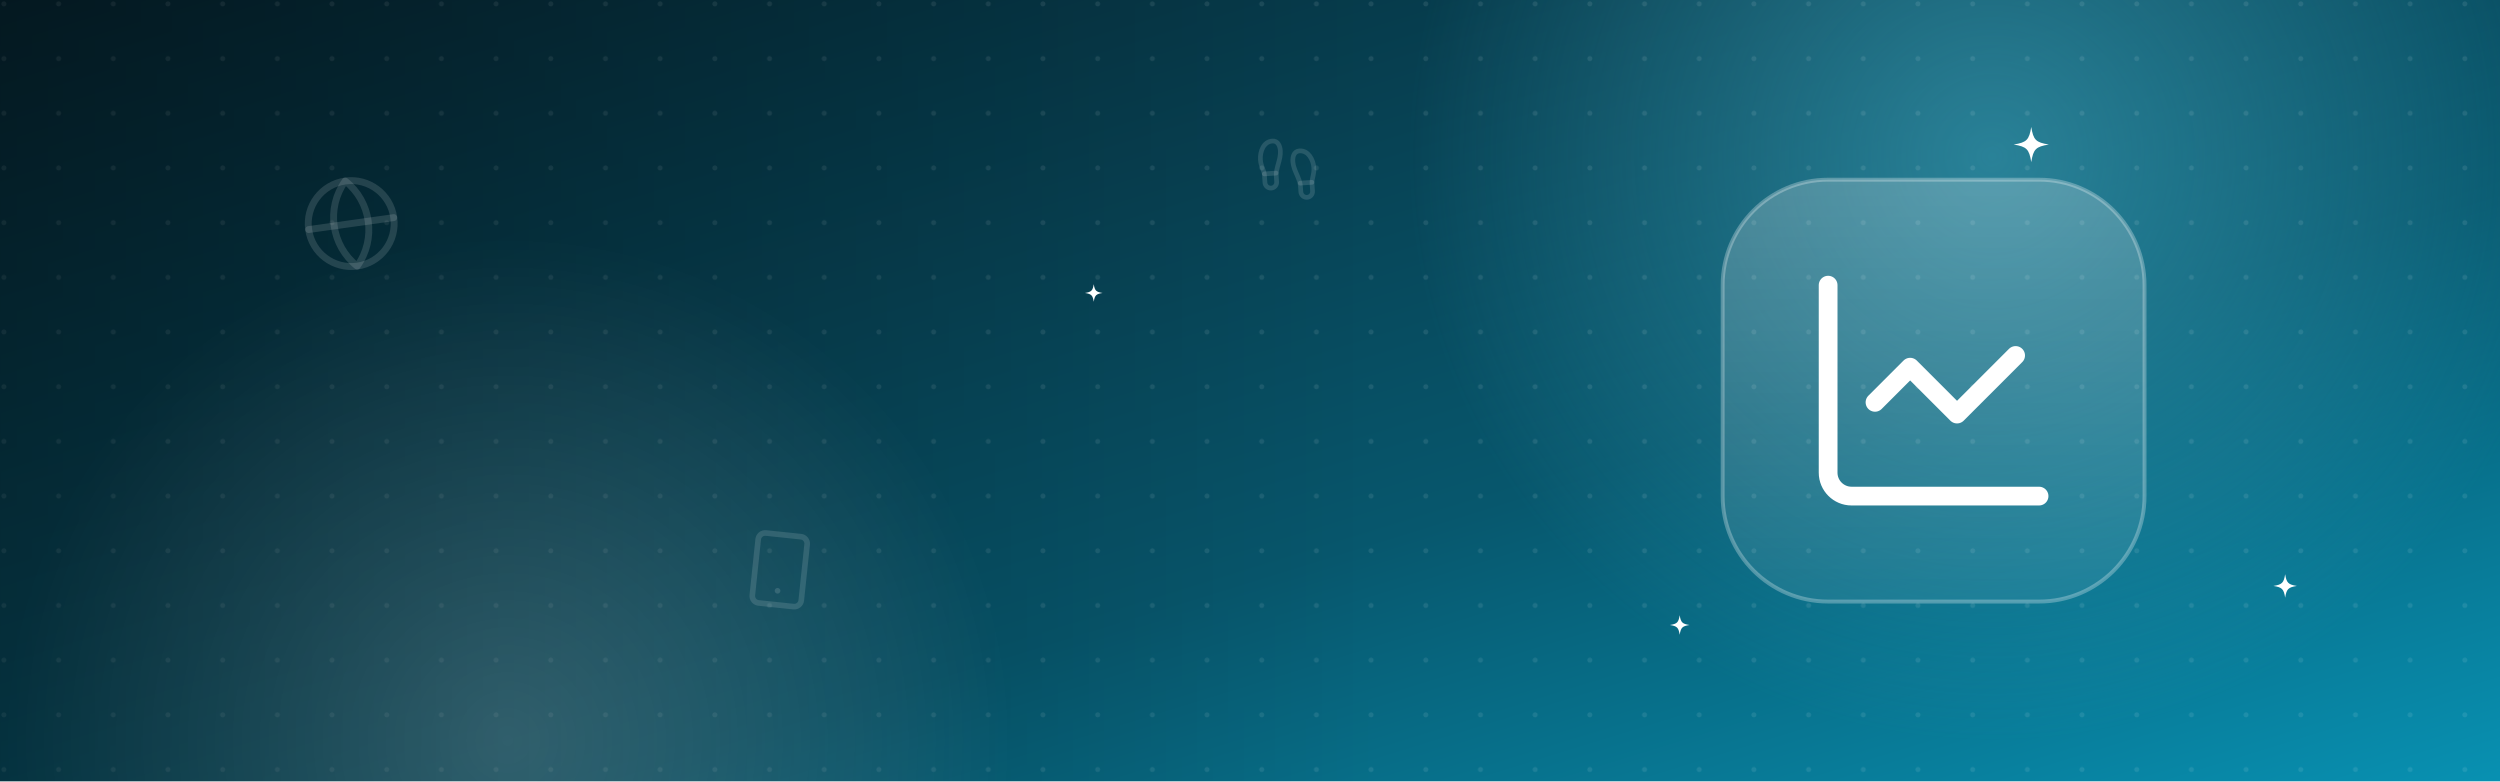
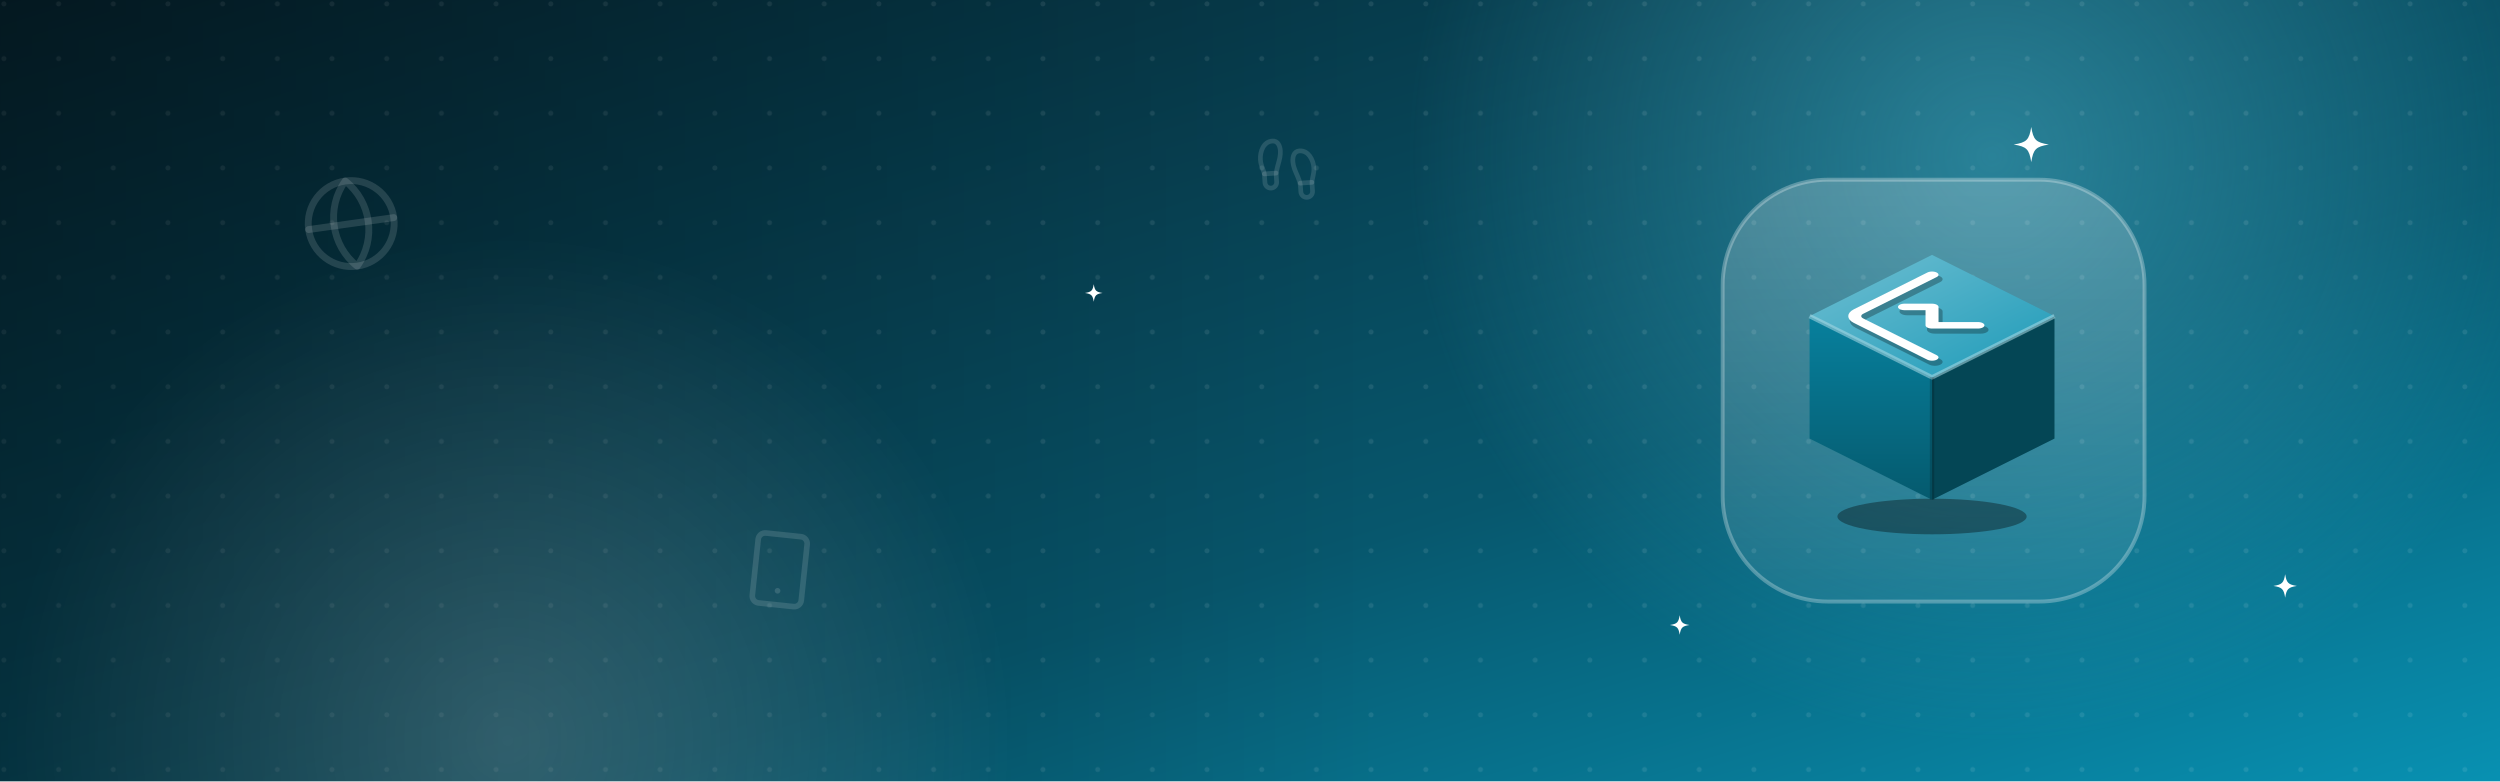
<svg xmlns="http://www.w3.org/2000/svg" viewBox="0 0 1280 400" role="img" aria-hidden="true">
  <defs>
    <linearGradient id="bg" x1="0" y1="0" x2="1" y2="1">
      <stop offset="0" stop-color="#062531" />
      <stop offset=".62" stop-color="#07576d" />
      <stop offset="1" stop-color="#0891b2" />
    </linearGradient>
    <radialGradient id="o1">
      <stop offset="0" stop-color="#46adc5" stop-opacity=".55" />
      <stop offset="1" stop-color="#46adc5" stop-opacity="0" />
    </radialGradient>
    <radialGradient id="o2">
      <stop offset="0" stop-color="#ffffff" stop-opacity=".22" />
      <stop offset="1" stop-color="#ffffff" stop-opacity="0" />
    </radialGradient>
    <pattern id="dots" width="28" height="28" patternUnits="userSpaceOnUse">
      <circle cx="2" cy="2" r="1.3" fill="#ffffff" fill-opacity=".09" />
    </pattern>
    <linearGradient id="glass" x1="0" y1="0" x2="0" y2="1">
      <stop offset="0" stop-color="#ffffff" stop-opacity=".22" />
      <stop offset="1" stop-color="#ffffff" stop-opacity=".06" />
    </linearGradient>
    <linearGradient id="fade" x1="0" y1="0" x2="1" y2="0">
      <stop offset="0" stop-color="#000" stop-opacity=".35" />
      <stop offset=".55" stop-color="#000" stop-opacity="0" />
    </linearGradient>
+     <linearGradient id="bbt" x1="0" y1="0" x2="1" y2="1">
+       <stop offset="0" stop-color="#70bfd2" />
+       <stop offset="1" stop-color="#1c9ab8" />
+     </linearGradient>
+     <linearGradient id="bbl" x1="0" y1="0" x2="0" y2="1">
+       <stop offset="0" stop-color="#07809d" />
+       <stop offset="1" stop-color="#055a6e" />
+     </linearGradient>
+     <linearGradient id="bbsh" x1="0" y1="0" x2="1" y2="0">
+       <stop offset="0" stop-color="#fff" stop-opacity="0" />
+       <stop offset=".5" stop-color="#fff" stop-opacity=".55" />
+       <stop offset="1" stop-color="#fff" stop-opacity="0" />
+     </linearGradient>
+     <clipPath id="bbc">
+       <path d="M32 10 L54 21 L32 32 L10 21 Z" />
+     </clipPath>
  </defs>
  <style>.b1,.b2,.f,.s,.k{transform-box:fill-box;transform-origin:50% 50%}
@keyframes b1{to{transform:translate(-90px,40px) scale(1.15)}}@keyframes b2{to{transform:translate(70px,-30px) scale(.9)}}
@keyframes f{0%,100%{transform:translateY(0)}50%{transform:translateY(-10px)}}
@keyframes s{0%,100%{opacity:.25;transform:scale(.5) rotate(0)}50%{opacity:.95;transform:scale(1) rotate(45deg)}}
@keyframes k{0%,100%{transform:translateY(0)}50%{transform:translateY(-6px)}}
.b1{animation:b1 16s ease-in-out infinite alternate}.b2{animation:b2 19s ease-in-out infinite alternate}
.f{animation:f 9s ease-in-out infinite}.f1{animation-duration:11s;animation-delay:-3s}.f2{animation-duration:13s;animation-delay:-6s}
.s{animation:s 3.4s ease-in-out infinite}.k{animation:k 6s ease-in-out infinite}
- @media (prefers-reduced-motion:reduce){.b1,.b2,.f,.s,.k{animation:none!important}}</style>
+ @media (prefers-reduced-motion:reduce){.b1,.b2,.f,.s,.k{animation:none!important}}.bbbob,.bbshadow{transform-box:fill-box;transform-origin:50% 50%}@keyframes bbb{0%,100%{transform:translateY(0)}50%{transform:translateY(-2.2px)}}@keyframes bbsd{0%,100%{transform:scaleX(1);opacity:.35}50%{transform:scaleX(.86);opacity:.22}}@keyframes bbs{0%,55%{transform:translateX(0)}100%{transform:translateX(78px)}}@keyframes bbg{0%,100%{opacity:.9}50%{opacity:1}}.bbbob{animation:bbb 4.2s ease-in-out infinite}.bbshadow{animation:bbsd 4.2s ease-in-out infinite}.bbshine{animation:bbs 5.5s ease-in-out infinite}.bbglow{animation:bbg 4.2s ease-in-out infinite}</style>
  <rect width="1280" height="400" fill="url(#bg)" />
  <circle class="b1" cx="1020" cy="80" r="300" fill="url(#o1)" />
  <circle class="b2" cx="260" cy="380" r="260" fill="url(#o2)" />
  <rect width="1280" height="400" fill="url(#dots)" />
  <rect width="1280" height="400" fill="url(#fade)" />
  <g transform="translate(150 92) rotate(-8) scale(2.2)">
    <g class="f f0" fill="none" stroke="#ffffff" stroke-opacity=".13" stroke-width="1.6" stroke-linecap="round" stroke-linejoin="round">
      <circle cx="12" cy="12" r="10" />
      <path d="M12 2a14.5 14.5 0 0 0 0 20 14.5 14.5 0 0 0 0-20" />
      <path d="M2 12h20" />
    </g>
  </g>
  <g transform="translate(380 268) rotate(6) scale(1.8)">
    <g class="f f1" fill="none" stroke="#ffffff" stroke-opacity=".13" stroke-width="1.6" stroke-linecap="round" stroke-linejoin="round">
      <rect width="14" height="20" x="5" y="2" rx="2" ry="2" />
      <path d="M12 18h.01" />
    </g>
  </g>
  <g transform="translate(640 70) rotate(-4) scale(1.5)">
    <g class="f f2" fill="none" stroke="#ffffff" stroke-opacity=".13" stroke-width="1.6" stroke-linecap="round" stroke-linejoin="round">
      <path d="M4 16v-2.38C4 11.5 2.97 10.5 3 8c.03-2.72 1.49-6 4.5-6C9.37 2 10 3.8 10 5.5c0 3.11-2 5.66-2 8.68V16a2 2 0 1 1-4 0Z" />
      <path d="M20 20v-2.38c0-2.12 1.03-3.12 1-5.62-.03-2.72-1.49-6-4.5-6C14.63 6 14 7.8 14 9.5c0 3.11 2 5.66 2 8.68V20a2 2 0 1 0 4 0Z" />
      <path d="M16 17h4" />
      <path d="M4 13h4" />
    </g>
  </g>
  <g class="k">
    <rect x="882" y="92" width="216" height="216" rx="54" fill="url(#glass)" stroke="#ffffff" stroke-opacity=".28" stroke-width="2" />
-     <g transform="translate(918 128) scale(6)" fill="none" stroke="#ffffff" stroke-width="1.6" stroke-linecap="round" stroke-linejoin="round">
-       <path d="M3 3v16a2 2 0 0 0 2 2h16" />
-       <path d="m19 9-5 5-4-4-3 3" />
+     <g transform="translate(898 102) scale(2.85)">
+       <g class="bbbob">
+         <ellipse cx="32" cy="57" rx="17" ry="3.2" fill="#000" opacity=".35" class="bbshadow" />
+         <path d="M10 21 L32 32 V54 L10 43 Z" fill="url(#bbl)" />
+         <path d="M54 21 L32 32 V54 L54 43 Z" fill="#044655" />
+         <path d="M32 10 L54 21 L32 32 L10 21 Z" fill="url(#bbt)" />
+         <path d="M10 21 L32 32 L54 21" fill="none" stroke="#a9d9e4" stroke-opacity=".55" stroke-width=".8" stroke-linejoin="round" />
+         <path d="M32 32 V54" stroke="#000" stroke-opacity=".18" stroke-width=".8" />
+         <g clip-path="url(#bbc)">
+           <rect class="bbshine" x="-14" y="6" width="14" height="30" fill="url(#bbsh)" transform="skewX(-25)" />
+         </g>
+         <g transform="translate(.5 .8)">
+           <g transform="matrix(0.825 0.4125 -0.825 0.4125 32 11.100)" fill="none" stroke="#000" stroke-opacity=".28" stroke-width="2.4" stroke-linecap="round" stroke-linejoin="round">
+             <path d="M3 3v16a2 2 0 0 0 2 2h16" />
+             <path d="m19 9-5 5-4-4-3 3" />
+           </g>
+         </g>
+         <g class="bbglow" transform="matrix(0.825 0.4125 -0.825 0.4125 32 11.100)" fill="none" stroke="#fff" stroke-width="2" stroke-linecap="round" stroke-linejoin="round">
+           <path d="M3 3v16a2 2 0 0 0 2 2h16" />
+           <path d="m19 9-5 5-4-4-3 3" />
+         </g>
+       </g>
    </g>
  </g>
  <g transform="translate(1040 74) scale(0.9)">
    <path class="s" style="animation-delay:0s" d="M0 -10 C1.2 -2.6 2.6 -1.2 10 0 C2.6 1.2 1.2 2.6 0 10 C-1.2 2.6 -2.6 1.2 -10 0 C-2.6 -1.2 -1.2 -2.6 0 -10Z" fill="#ffffff" />
  </g>
  <g transform="translate(1170 300) scale(0.6)">
    <path class="s" style="animation-delay:1.1s" d="M0 -10 C1.2 -2.6 2.6 -1.2 10 0 C2.6 1.2 1.2 2.6 0 10 C-1.2 2.6 -2.6 1.2 -10 0 C-2.6 -1.2 -1.2 -2.6 0 -10Z" fill="#ffffff" />
  </g>
  <g transform="translate(860 320) scale(0.5)">
    <path class="s" style="animation-delay:2.2s" d="M0 -10 C1.2 -2.6 2.6 -1.2 10 0 C2.6 1.2 1.2 2.6 0 10 C-1.2 2.6 -2.6 1.2 -10 0 C-2.6 -1.2 -1.2 -2.6 0 -10Z" fill="#ffffff" />
  </g>
  <g transform="translate(560 150) scale(0.45)">
    <path class="s" style="animation-delay:0.6s" d="M0 -10 C1.2 -2.6 2.6 -1.2 10 0 C2.6 1.2 1.2 2.6 0 10 C-1.2 2.6 -2.6 1.2 -10 0 C-2.6 -1.2 -1.2 -2.6 0 -10Z" fill="#ffffff" />
  </g>
</svg>
